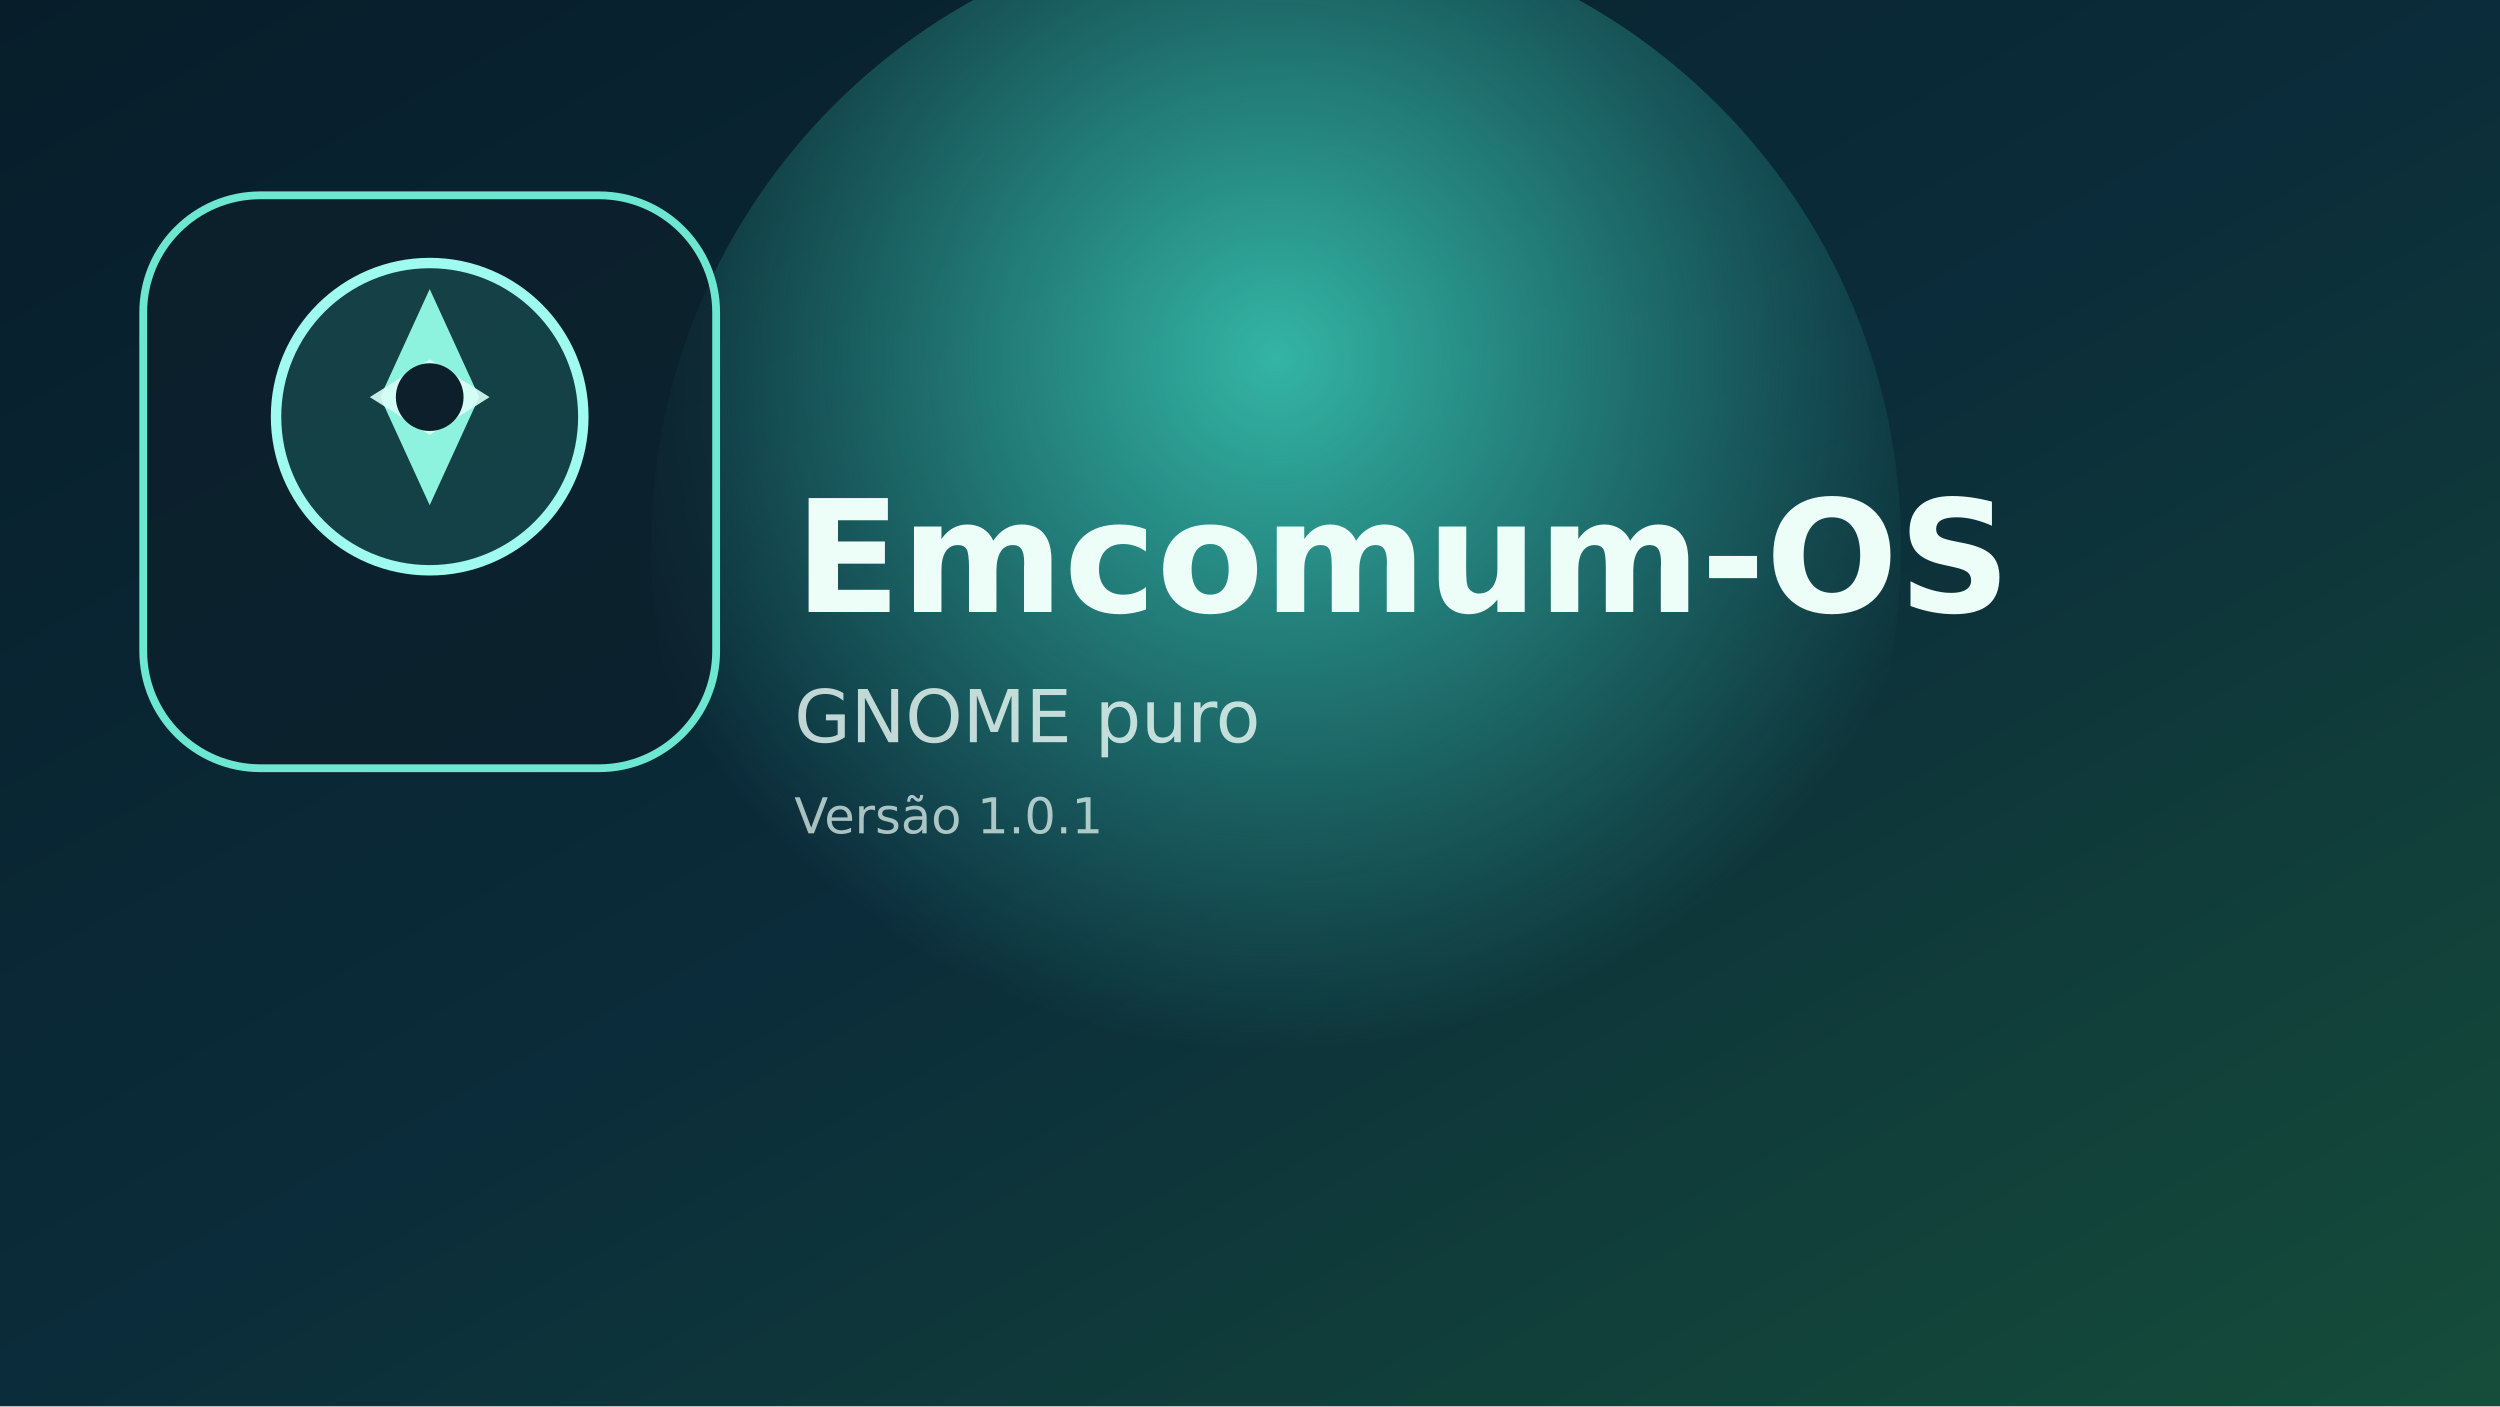
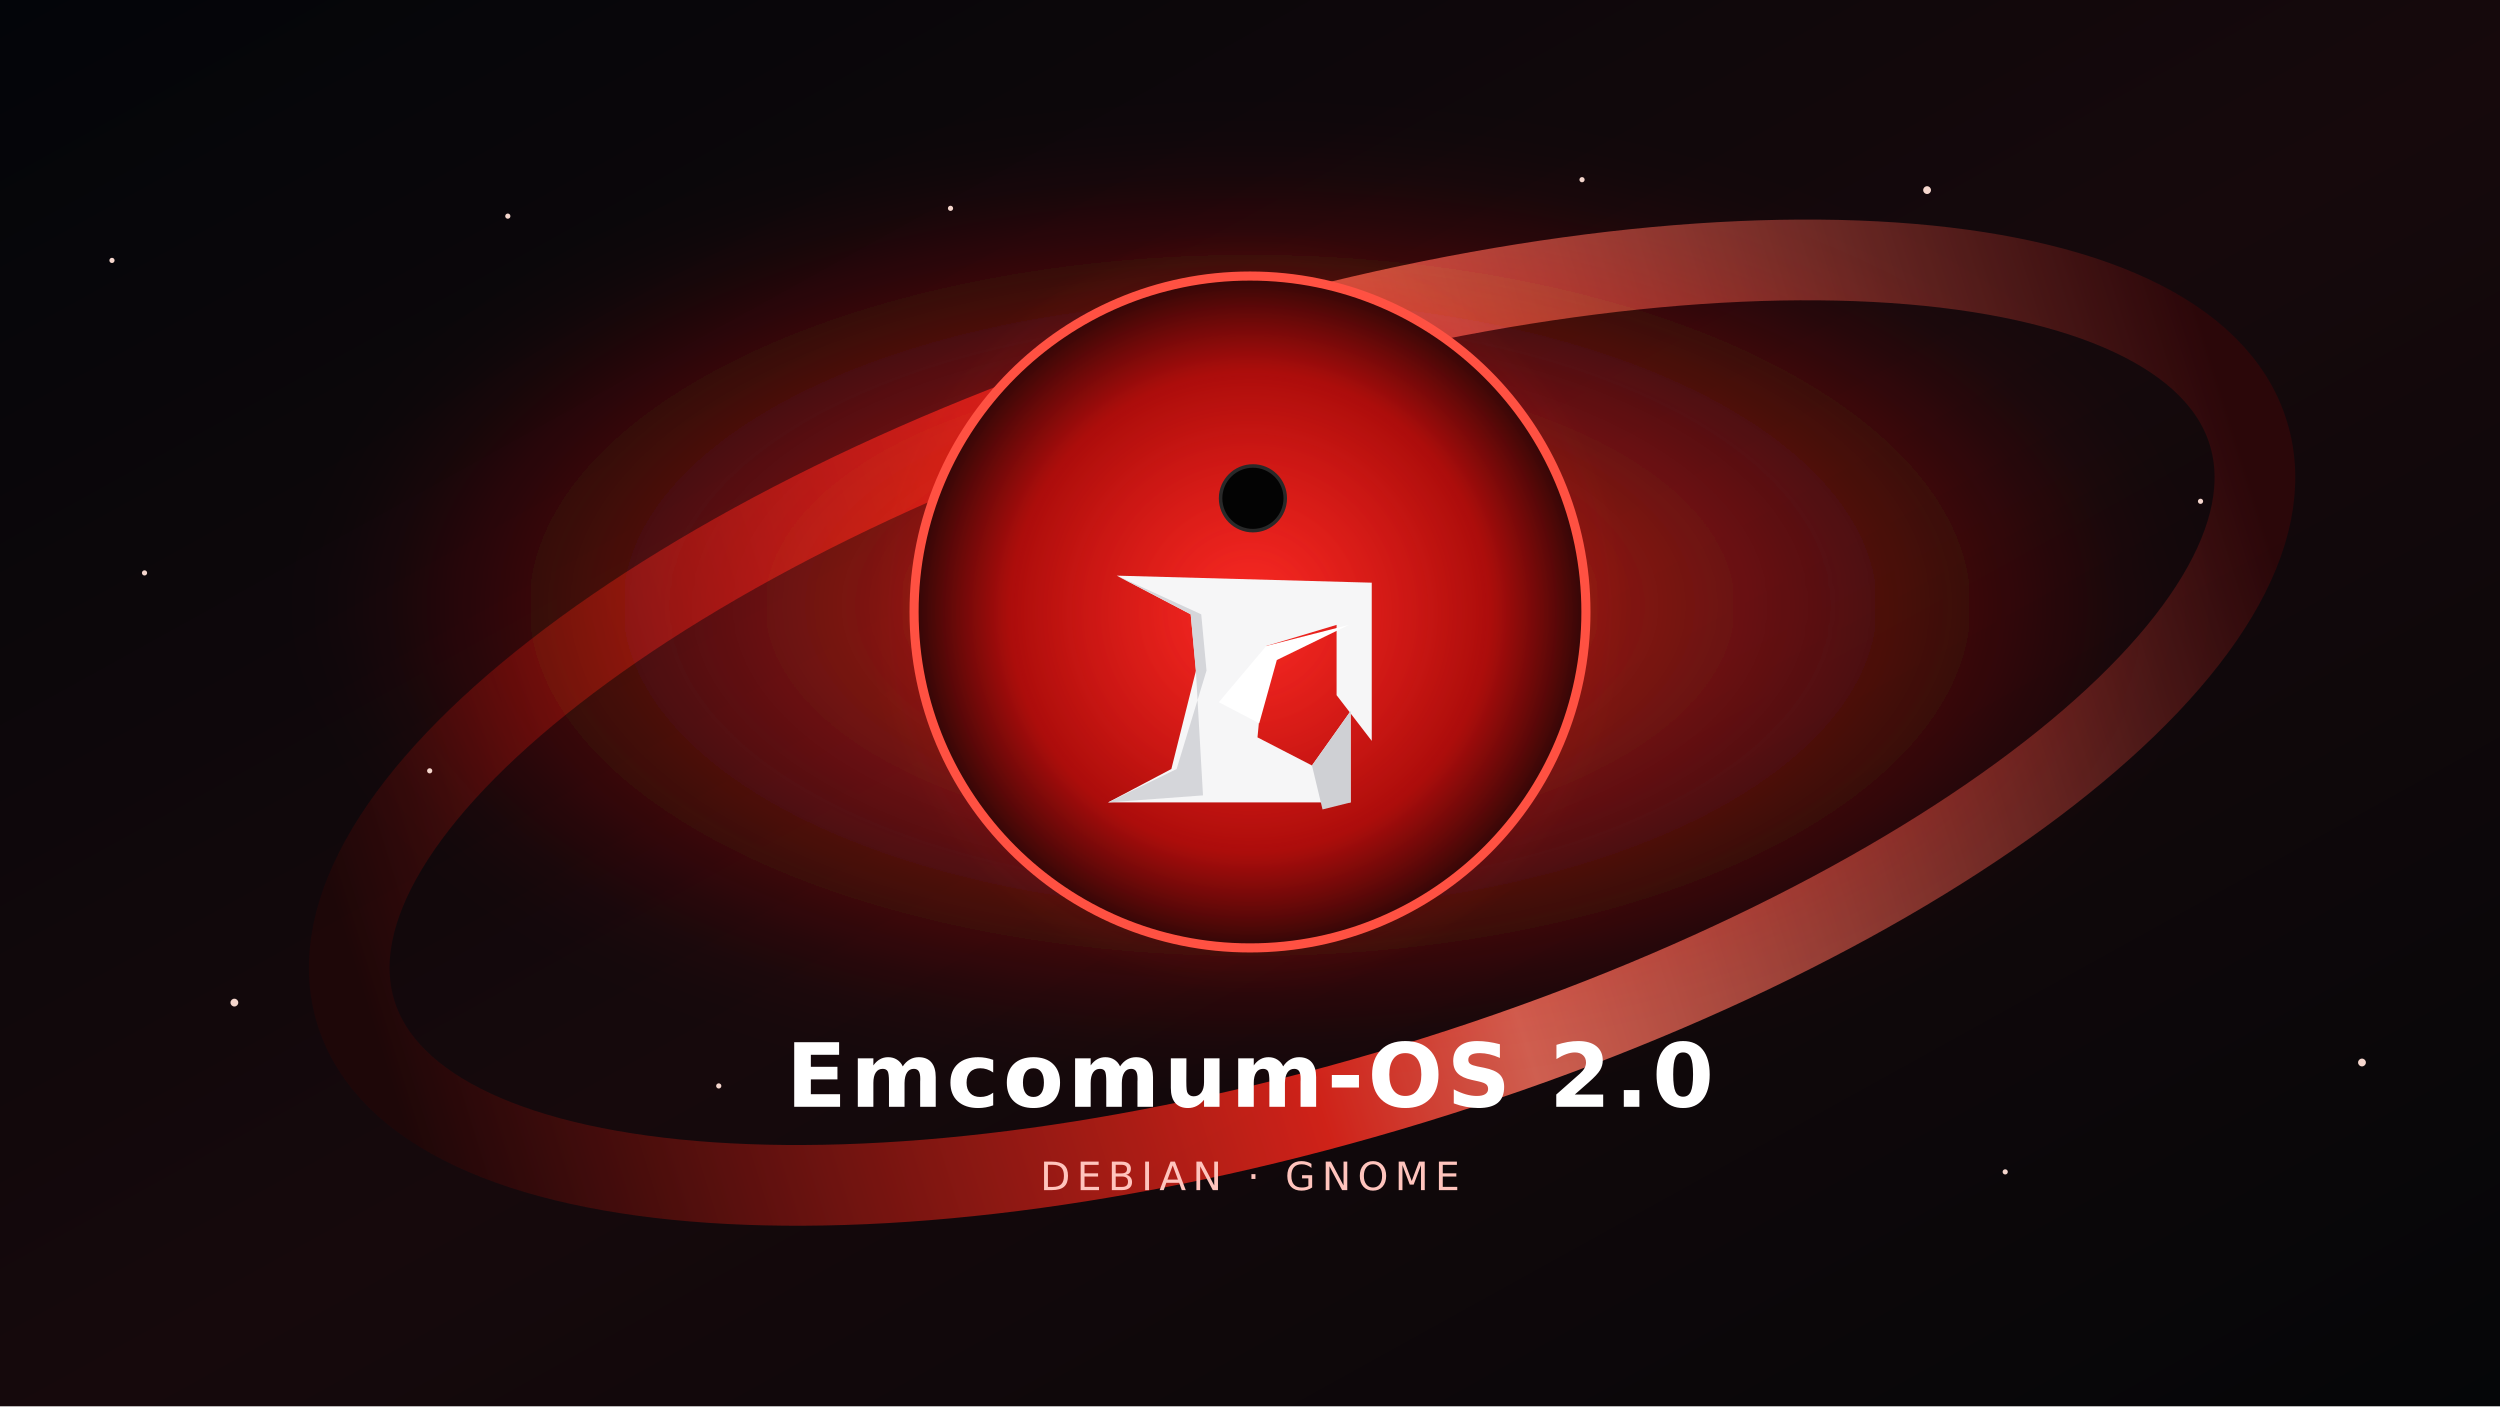
<svg xmlns="http://www.w3.org/2000/svg" width="1920" height="1080" viewBox="0 0 1920 1080">
  <defs>
-     <linearGradient id="bg" x1="0" x2="1" y1="0" y2="1">
-       <stop offset="0%" stop-color="#071d2a" />
-       <stop offset="50%" stop-color="#0b2c3a" />
-       <stop offset="100%" stop-color="#154d3a" />
+     <linearGradient id="space" x1="0" y1="0" x2="1" y2="1">
+       <stop stop-color="#030509" />
+       <stop offset=".52" stop-color="#16090c" />
+       <stop offset="1" stop-color="#050608" />
    </linearGradient>
-     <radialGradient id="glow" cx="50%" cy="35%" r="55%">
-       <stop offset="0%" stop-color="#3dd8c0" stop-opacity="0.8" />
-       <stop offset="100%" stop-color="#3dd8c0" stop-opacity="0" />
+     <radialGradient id="planet">
+       <stop stop-color="#f52220" />
+       <stop offset=".72" stop-color="#9c0909" />
+       <stop offset="1" stop-color="#280506" />
    </radialGradient>
+     <radialGradient id="glow">
+       <stop stop-color="#ff3428" stop-opacity=".8" />
+       <stop offset="1" stop-color="#ff160b" stop-opacity="0" />
+     </radialGradient>
+     <linearGradient id="ring">
+       <stop stop-color="#210608" />
+       <stop offset=".45" stop-color="#ff281c" />
+       <stop offset=".56" stop-color="#ff7461" />
+       <stop offset="1" stop-color="#310609" />
+     </linearGradient>
+     <filter id="blur">
+       <feGaussianBlur stdDeviation="34" />
+     </filter>
  </defs>
-   <rect width="1920" height="1080" fill="url(#bg)" />
-   <circle cx="980" cy="420" r="480" fill="url(#glow)" />
-   <g transform="translate(110, 150)">
-     <rect x="0" y="0" width="440" height="440" rx="90" fill="#0d1f2a" fill-opacity="0.65" stroke="#6de7d0" stroke-width="6" />
-     <circle cx="220" cy="170" r="118" fill="#4ae7cf" fill-opacity="0.16" stroke="#9ffbed" stroke-width="8" />
-     <path d="M220 72 L258 155 L220 238 L182 155 Z" fill="#8ef3de" />
-     <path d="M220 126 L266 155 L220 184 L174 155 Z" fill="#d9fff7" opacity="0.9" />
-     <circle cx="220" cy="155" r="26" fill="#0d1f2a" />
+   <rect width="1920" height="1080" fill="url(#space)" />
+   <ellipse cx="1000" cy="555" rx="760" ry="290" fill="none" stroke="url(#ring)" stroke-width="62" transform="rotate(-17 1000 555)" opacity=".8" />
+   <ellipse cx="960" cy="465" rx="700" ry="340" fill="url(#glow)" filter="url(#blur)" />
+   <g fill="#f5d6cd">
+     <circle cx="86" cy="200" r="2" />
+     <circle cx="180" cy="770" r="3" />
+     <circle cx="390" cy="166" r="2" />
+     <circle cx="552" cy="834" r="2" />
+     <circle cx="1480" cy="146" r="3" />
+     <circle cx="1690" cy="385" r="2" />
+     <circle cx="1814" cy="816" r="3" />
+     <circle cx="1215" cy="138" r="2" />
+     <circle cx="330" cy="592" r="2" />
+     <circle cx="1540" cy="900" r="2" />
+     <circle cx="730" cy="160" r="2" />
+     <circle cx="111" cy="440" r="2" />
  </g>
-   <g fill="#edfdf8" font-family="DejaVu Sans, Arial, sans-serif">
-     <text x="610" y="470" font-size="120" font-weight="700">Emcomum-OS</text>
-     <text x="610" y="570" font-size="56" opacity="0.8">GNOME puro</text>
-     <text x="610" y="640" font-size="38" opacity="0.7">Versão 1.0.1</text>
+   <circle cx="960" cy="470" r="258" fill="url(#planet)" stroke="#ff5445" stroke-width="7" />
+   <circle cx="960" cy="470" r="292" fill="url(#glow)" opacity=".55" />
+   <g transform="translate(824 326) scale(.27)">
+     <circle cx="512" cy="210" r="92" fill="#030303" stroke="#292929" stroke-width="10" />
+     <path d="M125 430 850 450 850 900 750 770 750 570 550 630 525 890 680 970 790 815 790 1075 100 1075 280 980 350 700 335 540Z" fill="#f6f6f7" />
+     <path d="m125 430 240 110 15 160-85 280-195 95 270-20-20-350-15-165Z" fill="#d5d6da" />
+     <path d="m550 630 235-60-205 100-50 180-115-60Z" fill="#fff" />
+     <path d="m680 970 110-155v260l-80 20Z" fill="#cfd0d4" />
+   </g>
+   <g fill="#fff" font-family="DejaVu Sans, Arial, sans-serif" text-anchor="middle">
+     <text x="960" y="850" font-size="68" font-weight="700" letter-spacing="3">Emcomum-OS 2.0</text>
+     <text x="960" y="914" font-size="30" fill="#ffc4bd" letter-spacing="5">DEBIAN · GNOME</text>
  </g>
</svg>
